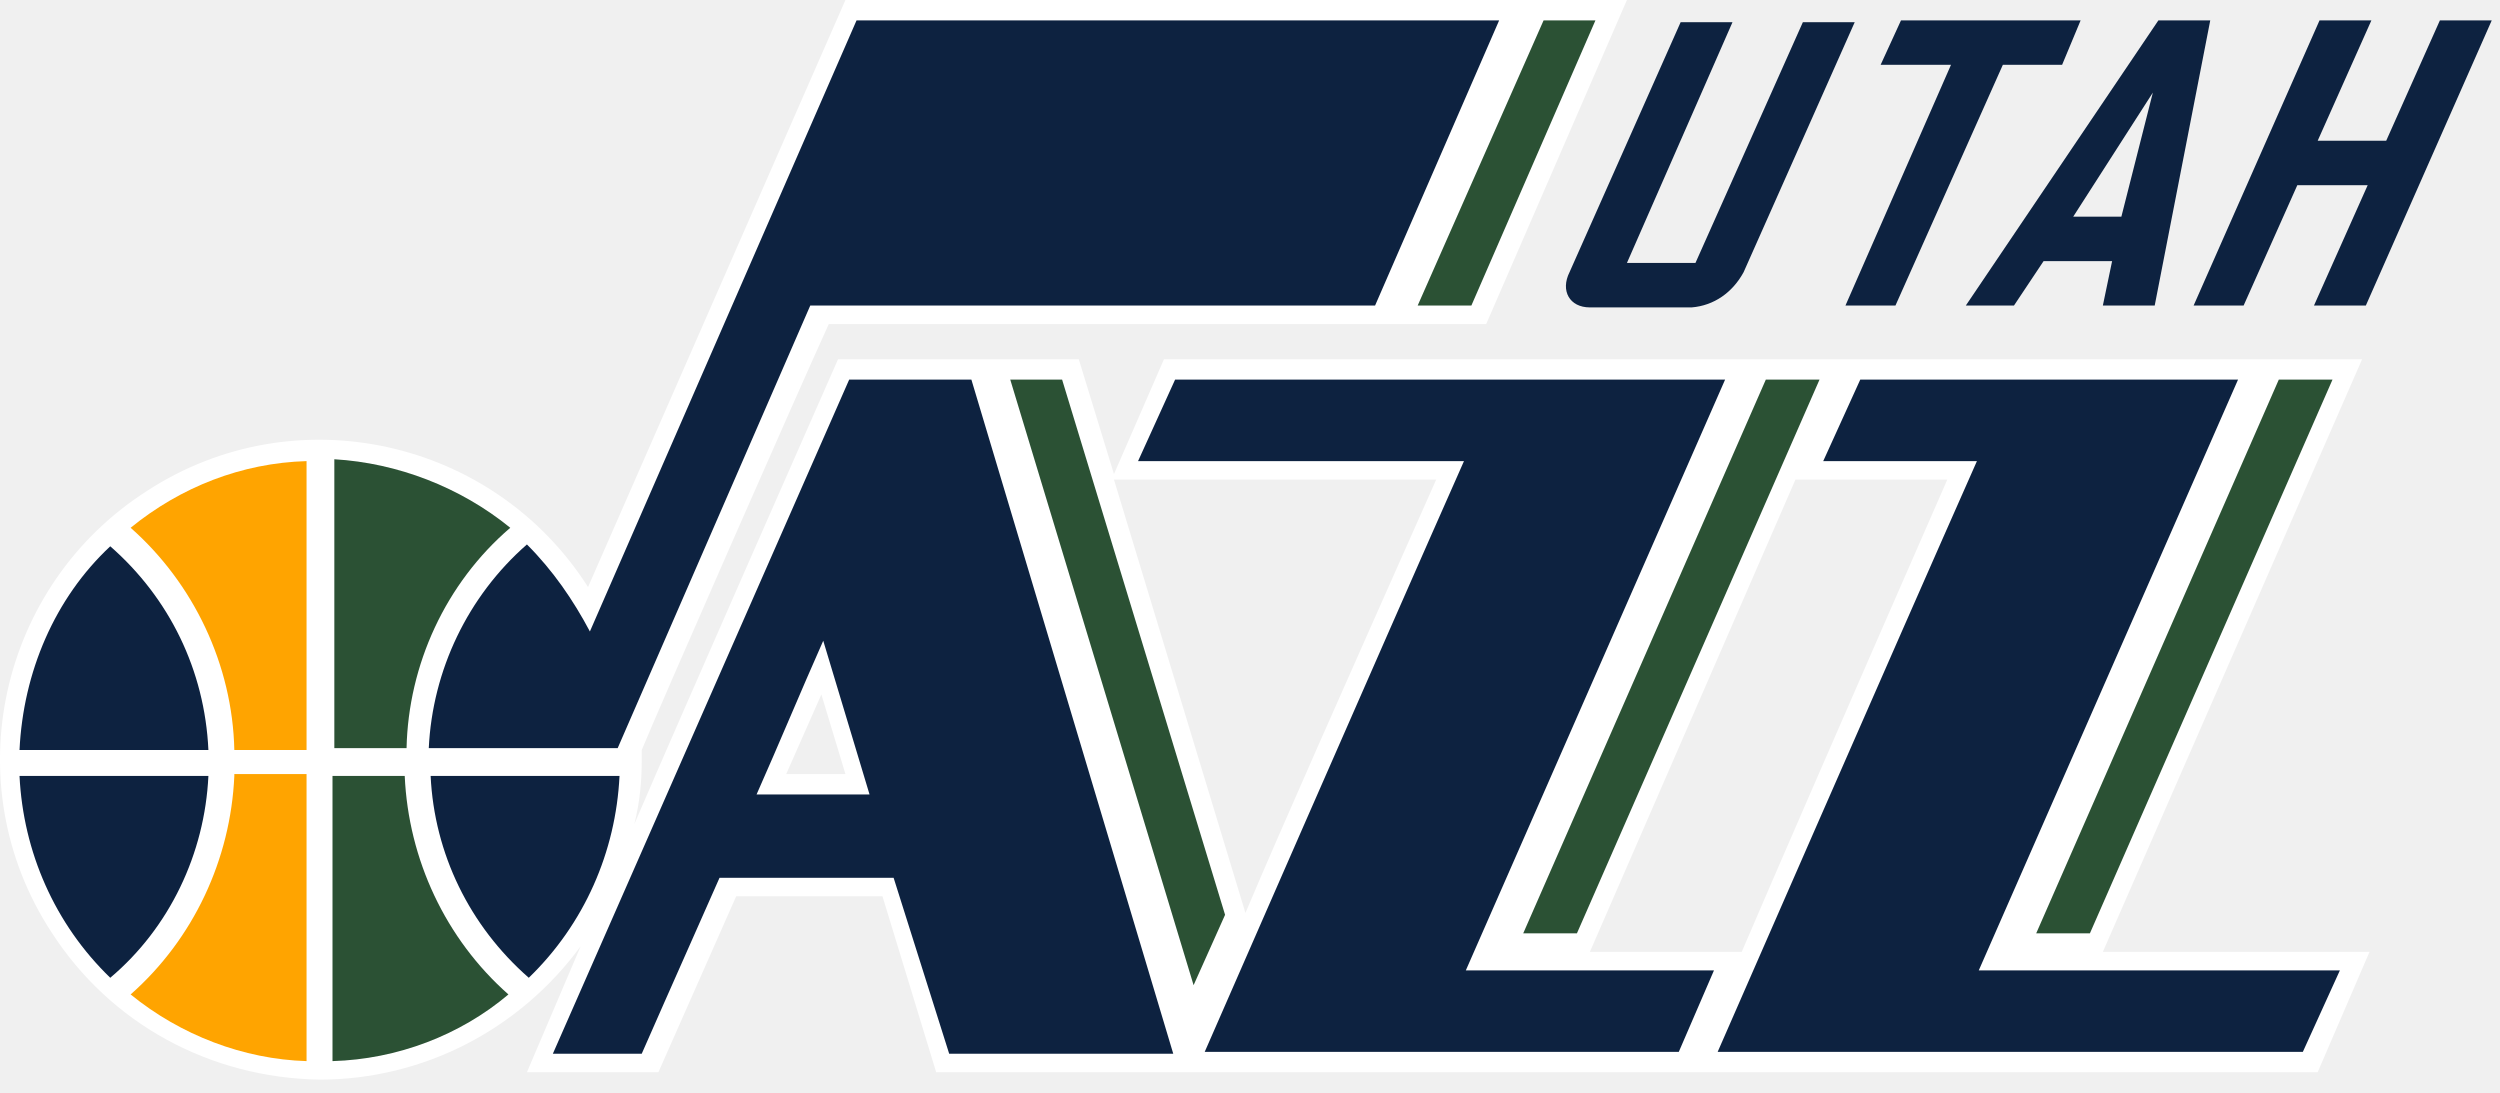
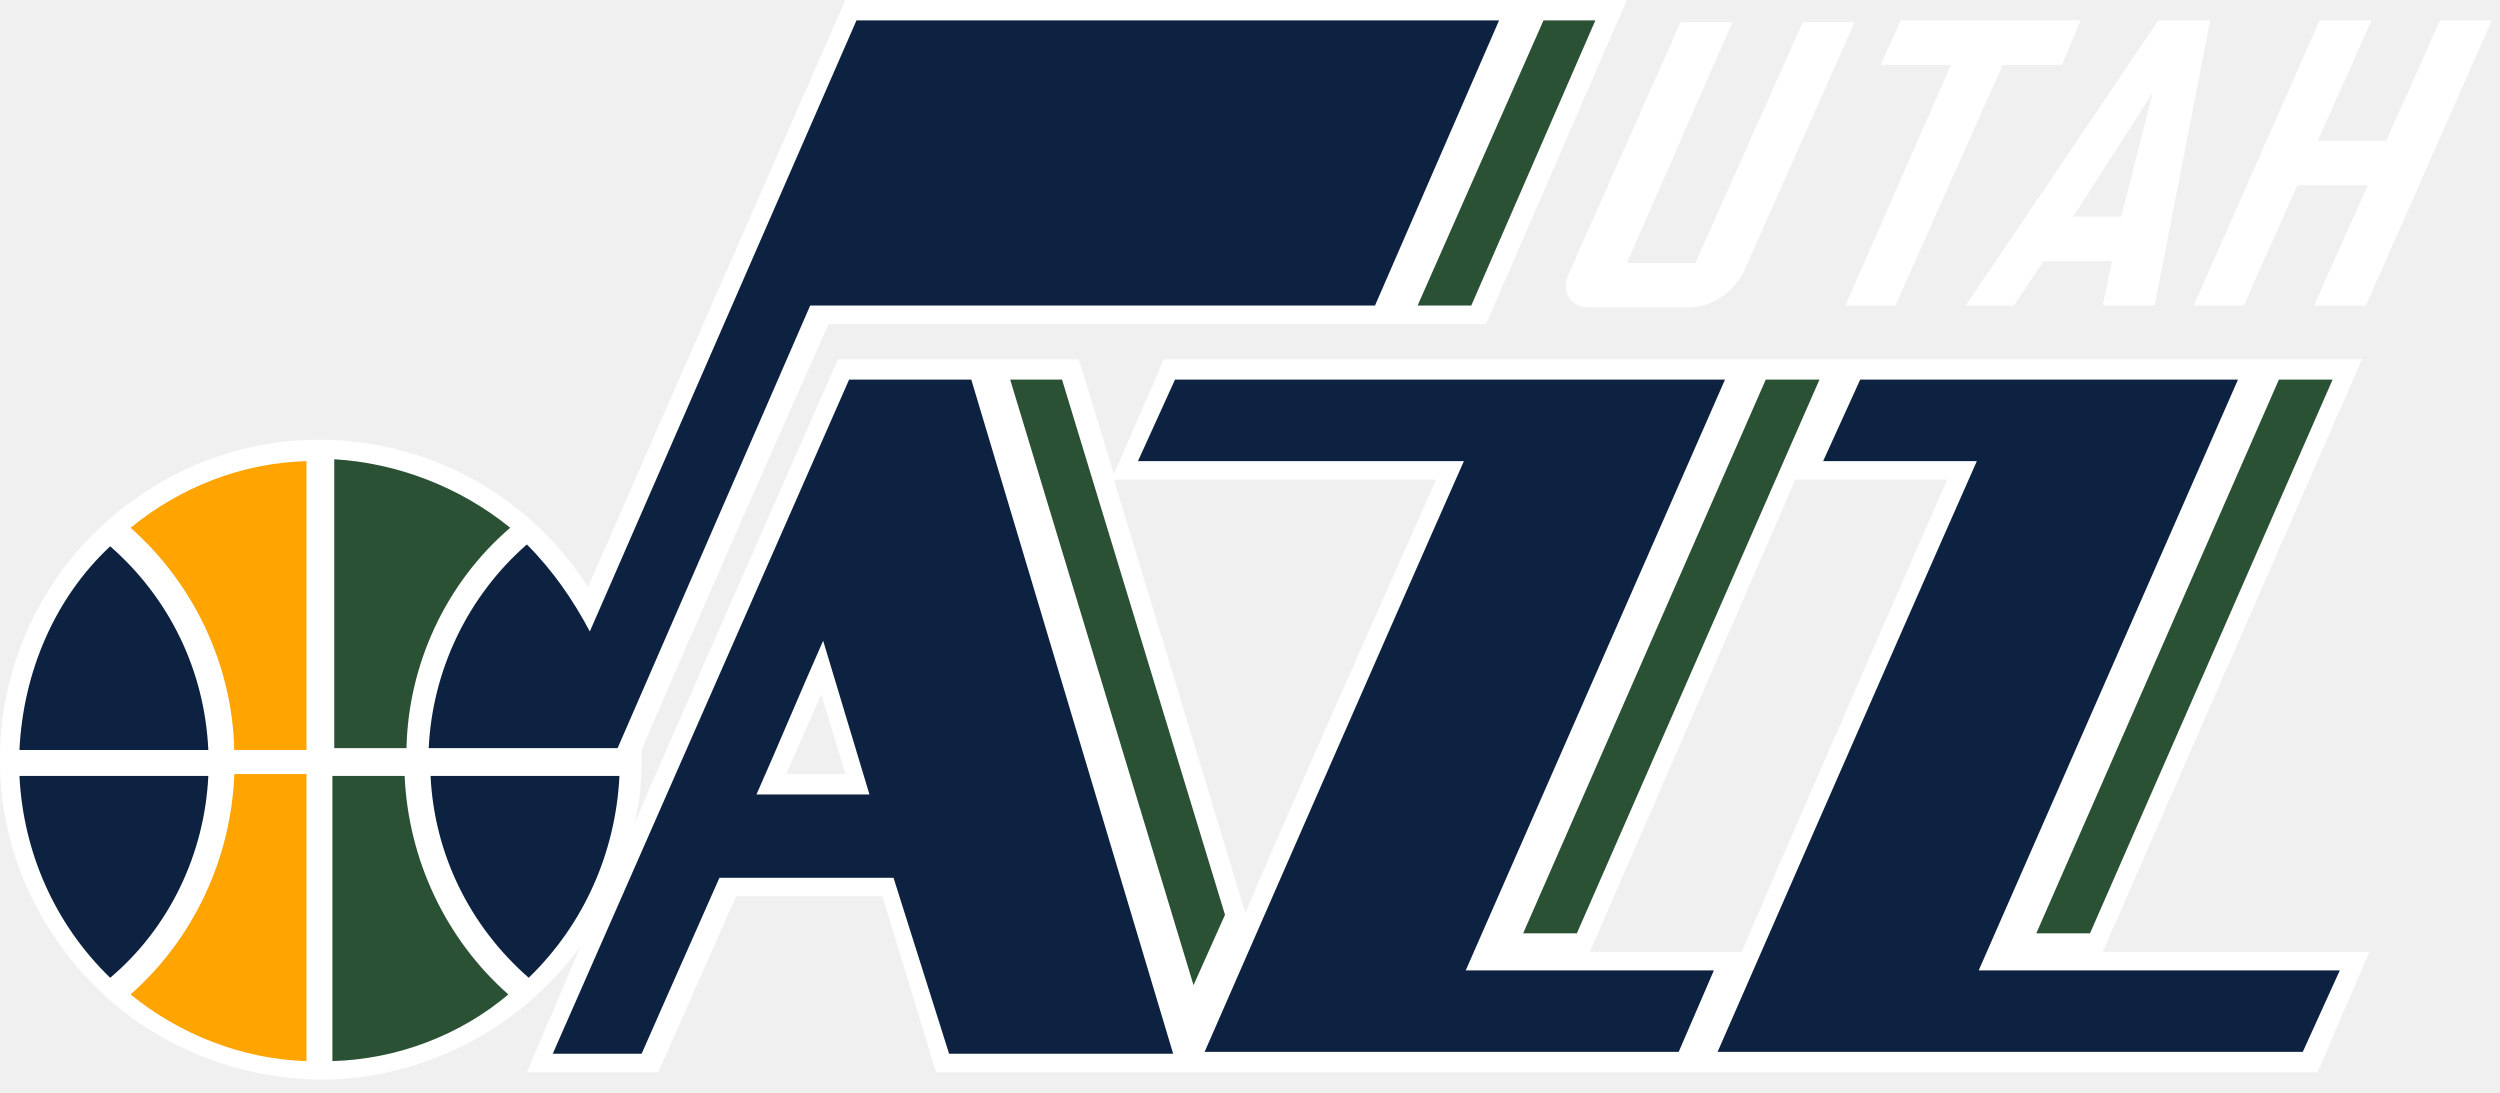
- <svg xmlns="http://www.w3.org/2000/svg" width="135" height="59" viewBox="0 0 135 59" fill="none">
-   <path d="M113.554 51.4L127.554 19.4H62.854L60.154 25.6L58.254 19.4H45.254C45.254 19.4 36.654 38.9 34.254 44.5C34.554 43.3 34.654 42.2 34.654 41V40.5C35.554 38.3 43.154 21 44.754 17.5H80.254L87.854 0H45.654L31.754 31.7C26.654 23.7 15.954 21.3 7.954 26.5C-0.046 31.6 -2.446 42.3 2.754 50.3C5.954 55.3 11.354 58.2 17.254 58.3C22.854 58.3 28.054 55.6 31.354 51.1L28.454 57.9H35.554L39.754 48.4H47.654L50.554 57.9H125.154L127.954 51.4H113.554ZM42.455 41.8L44.354 37.5L45.654 41.8H42.455ZM67.254 49.3L60.154 25.9H77.554C72.354 37.6 69.154 44.8 67.254 49.3ZM94.054 51.4H85.854L96.954 25.9H105.154C99.154 39.6 95.854 47.2 94.054 51.4Z" fill="white" />
-   <path d="M1.054 41.9C1.254 46 2.954 49.9 5.954 52.8C9.154 50.1 11.054 46.1 11.254 41.9H1.054Z" fill="#0D2240" />
-   <path d="M12.654 41.9C12.454 46.4 10.454 50.7 7.054 53.7C9.754 55.9 13.154 57.2 16.554 57.3V41.8H12.654V41.9Z" fill="#FFA400" />
-   <path d="M1.054 40.5H11.254C11.054 36.2 9.154 32.3 5.954 29.5C2.954 32.3 1.254 36.3 1.054 40.5Z" fill="#0D2240" />
-   <path d="M7.054 28.5C10.454 31.5 12.554 35.9 12.654 40.5H16.554V24.9C13.054 25 9.754 26.3 7.054 28.5Z" fill="#FFA400" />
-   <path d="M33.454 41.9H23.254C23.454 46.1 25.354 50 28.554 52.8C31.554 49.9 33.254 46 33.454 41.9Z" fill="#0D2240" />
-   <path d="M21.855 41.9H17.955V57.3C21.455 57.2 24.855 55.9 27.455 53.7C24.055 50.7 22.055 46.4 21.855 41.9Z" fill="#2B5134" />
-   <path d="M27.554 28.5C24.854 26.3 21.454 25 18.054 24.8V40.4H21.954C22.054 35.9 24.054 31.5 27.554 28.5Z" fill="#2B5134" />
-   <path d="M46.254 1.1L31.854 34.1C30.954 32.4 29.854 30.8 28.454 29.4C25.254 32.2 23.354 36.2 23.154 40.4H33.354L43.754 16.5H74.254L80.954 1.1H46.254Z" fill="#0D2240" />
-   <path d="M79.454 16.5L86.154 1.1H83.354L76.554 16.5H79.454Z" fill="#2B5134" />
-   <path d="M51.255 56.9H63.355L52.455 20.5H45.855L29.855 56.9H34.654C34.654 56.9 36.455 52.8 38.855 47.4H48.255L51.255 56.9ZM40.855 42.9C42.054 40.2 43.255 37.3 44.455 34.6L46.955 42.9H40.855Z" fill="#0D2240" />
-   <path d="M64.454 53.2L66.154 49.4L57.354 20.5H54.554L64.454 53.2Z" fill="#2B5134" />
-   <path d="M106.854 52.4L120.854 20.5H100.454L98.454 24.9H106.754C102.454 34.6 92.754 56.8 92.754 56.8H124.354L126.354 52.4H106.854Z" fill="#0D2240" />
-   <path d="M85.154 50.4L98.254 20.5H95.354L82.254 50.4H85.154Z" fill="#2B5134" />
-   <path d="M112.855 50.4L125.955 20.5H123.055L109.955 50.4H112.855Z" fill="#2B5134" />
-   <path d="M93.155 20.5H63.455L61.455 24.9H79.055C74.755 34.6 65.055 56.8 65.055 56.8H90.655L92.555 52.4H79.155L93.155 20.5Z" fill="#0D2240" />
-   <path d="M91.554 14.2H87.854L93.554 1.2H90.754L84.754 14.7C84.254 15.7 84.754 16.6 85.854 16.6H91.354C92.554 16.5 93.554 15.8 94.154 14.7L100.154 1.2H97.354L91.554 14.2Z" fill="#0D2240" />
-   <path d="M112.354 1.1H102.654L101.554 3.5H105.354L99.654 16.5H102.354L108.154 3.5H111.354L112.354 1.1Z" fill="#0D2240" />
-   <path d="M116.254 5L114.554 11.7H111.954L116.254 5ZM119.354 1.1H116.554L106.154 16.5H108.754L110.354 14.1H114.054L113.554 16.5H116.354L119.354 1.1Z" fill="#0D2240" />
-   <path d="M131.755 1.1L128.855 7.6H125.155L128.055 1.1H125.255L118.455 16.5H121.155L124.055 10H127.855L124.955 16.5H127.755L134.555 1.1H131.755Z" fill="#0D2240" />
+ <svg xmlns="http://www.w3.org/2000/svg" id="Calque_1" version="1.1" viewBox="0 0 135 59">
+   <defs>
+     <style>
+       .st0 {
+         fill: #0d2240;
+       }
+ 
+       .st1 {
+         fill: #2b5134;
+       }
+ 
+       .st2 {
+         fill: #fff;
+       }
+ 
+       .st3 {
+         fill: #ffa400;
+       }
+     </style>
+   </defs>
+   <path class="st2" d="M113.55,51.4l14-32H62.85l-2.7,6.2-1.9-6.2h-13s-8.6,19.5-11,25.1c.3-1.2.4-2.3.4-3.5v-.5c.9-2.2,8.5-19.5,10.1-23h35.5L87.85,0h-42.2l-13.9,31.7c-5.1-8-15.8-10.4-23.8-5.2C-.05,31.6-2.45,42.3,2.75,50.3c3.2,5,8.6,7.9,14.5,8,5.6,0,10.8-2.7,14.1-7.2l-2.9,6.8h7.1l4.2-9.5h7.9l2.9,9.5h74.6l2.8-6.5h-14.4ZM42.45,41.8l1.9-4.3,1.3,4.3h-3.2ZM67.25,49.3l-7.1-23.4h17.4c-5.2,11.7-8.4,18.9-10.3,23.4ZM94.05,51.4h-8.2l11.1-25.5h8.2c-6,13.7-9.3,21.3-11.1,25.5Z" />
+   <path class="st0" d="M1.05,41.9c.2,4.1,1.9,8,4.9,10.9,3.2-2.7,5.1-6.7,5.3-10.9H1.05Z" />
+   <path class="st3" d="M12.65,41.9c-.2,4.5-2.2,8.8-5.6,11.8,2.7,2.2,6.1,3.5,9.5,3.6v-15.5h-3.9v.1Z" />
+   <path class="st0" d="M1.05,40.5h10.2c-.2-4.3-2.1-8.2-5.3-11-3,2.8-4.7,6.8-4.9,11Z" />
+   <path class="st3" d="M7.05,28.5c3.4,3,5.5,7.4,5.6,12h3.9v-15.6c-3.5.1-6.8,1.4-9.5,3.6Z" />
+   <path class="st0" d="M33.45,41.9h-10.2c.2,4.2,2.1,8.1,5.3,10.9,3-2.9,4.7-6.8,4.9-10.9Z" />
+   <path class="st1" d="M21.85,41.9h-3.9v15.4c3.5-.1,6.9-1.4,9.5-3.6-3.4-3-5.4-7.3-5.6-11.8Z" />
+   <path class="st1" d="M27.55,28.5c-2.7-2.2-6.1-3.5-9.5-3.7v15.6h3.9c.1-4.5,2.1-8.9,5.6-11.9Z" />
+   <path class="st0" d="M46.25,1.1l-14.4,33c-.9-1.7-2-3.3-3.4-4.7-3.2,2.8-5.1,6.8-5.3,11h10.2l10.4-23.9h30.5l6.7-15.4h-34.7Z" />
+   <path class="st1" d="M79.45,16.5l6.7-15.4h-2.8l-6.8,15.4h2.9Z" />
+   <path class="st0" d="M51.25,56.9h12.1l-10.9-36.4h-6.6l-16,36.4h4.8s1.8-4.1,4.2-9.5h9.4l3,9.5ZM40.85,42.9c1.2-2.7,2.4-5.6,3.6-8.3l2.5,8.3h-6.1Z" />
+   <path class="st1" d="M64.45,53.2l1.7-3.8-8.8-28.9h-2.8l9.9,32.7Z" />
+   <path class="st0" d="M106.85,52.4l14-31.9h-20.4l-2,4.4h8.3c-4.3,9.7-14,31.9-14,31.9h31.6l2-4.4h-19.5Z" />
+   <path class="st1" d="M85.15,50.4l13.1-29.9h-2.9l-13.1,29.9h2.9Z" />
+   <path class="st1" d="M112.86,50.4l13.1-29.9h-2.9l-13.1,29.9h2.9Z" />
+   <path class="st0" d="M93.15,20.5h-29.7l-2,4.4h17.6c-4.3,9.7-14,31.9-14,31.9h25.6l1.9-4.4h-13.4l14-31.9Z" />
+   <path class="st2" d="M91.55,14.2h-3.7l5.7-13h-2.8l-6,13.5c-.5,1,0,1.9,1.1,1.9h5.5c1.2-.1,2.2-.8,2.8-1.9l6-13.5h-2.8l-5.8,13Z" />
+   <path class="st2" d="M112.35,1.1h-9.7l-1.1,2.4h3.8l-5.7,13h2.7l5.8-13h3.2l1-2.4Z" />
+   <path class="st2" d="M116.25,5l-1.7,6.7h-2.6l4.3-6.7ZM119.35,1.1h-2.8l-10.4,15.4h2.6l1.6-2.4h3.7l-.5,2.4h2.8l3-15.4Z" />
+   <path class="st2" d="M131.76,1.1l-2.9,6.5h-3.7l2.9-6.5h-2.8l-6.8,15.4h2.7l2.9-6.5h3.8l-2.9,6.5h2.8l6.8-15.4h-2.8Z" />
</svg>
